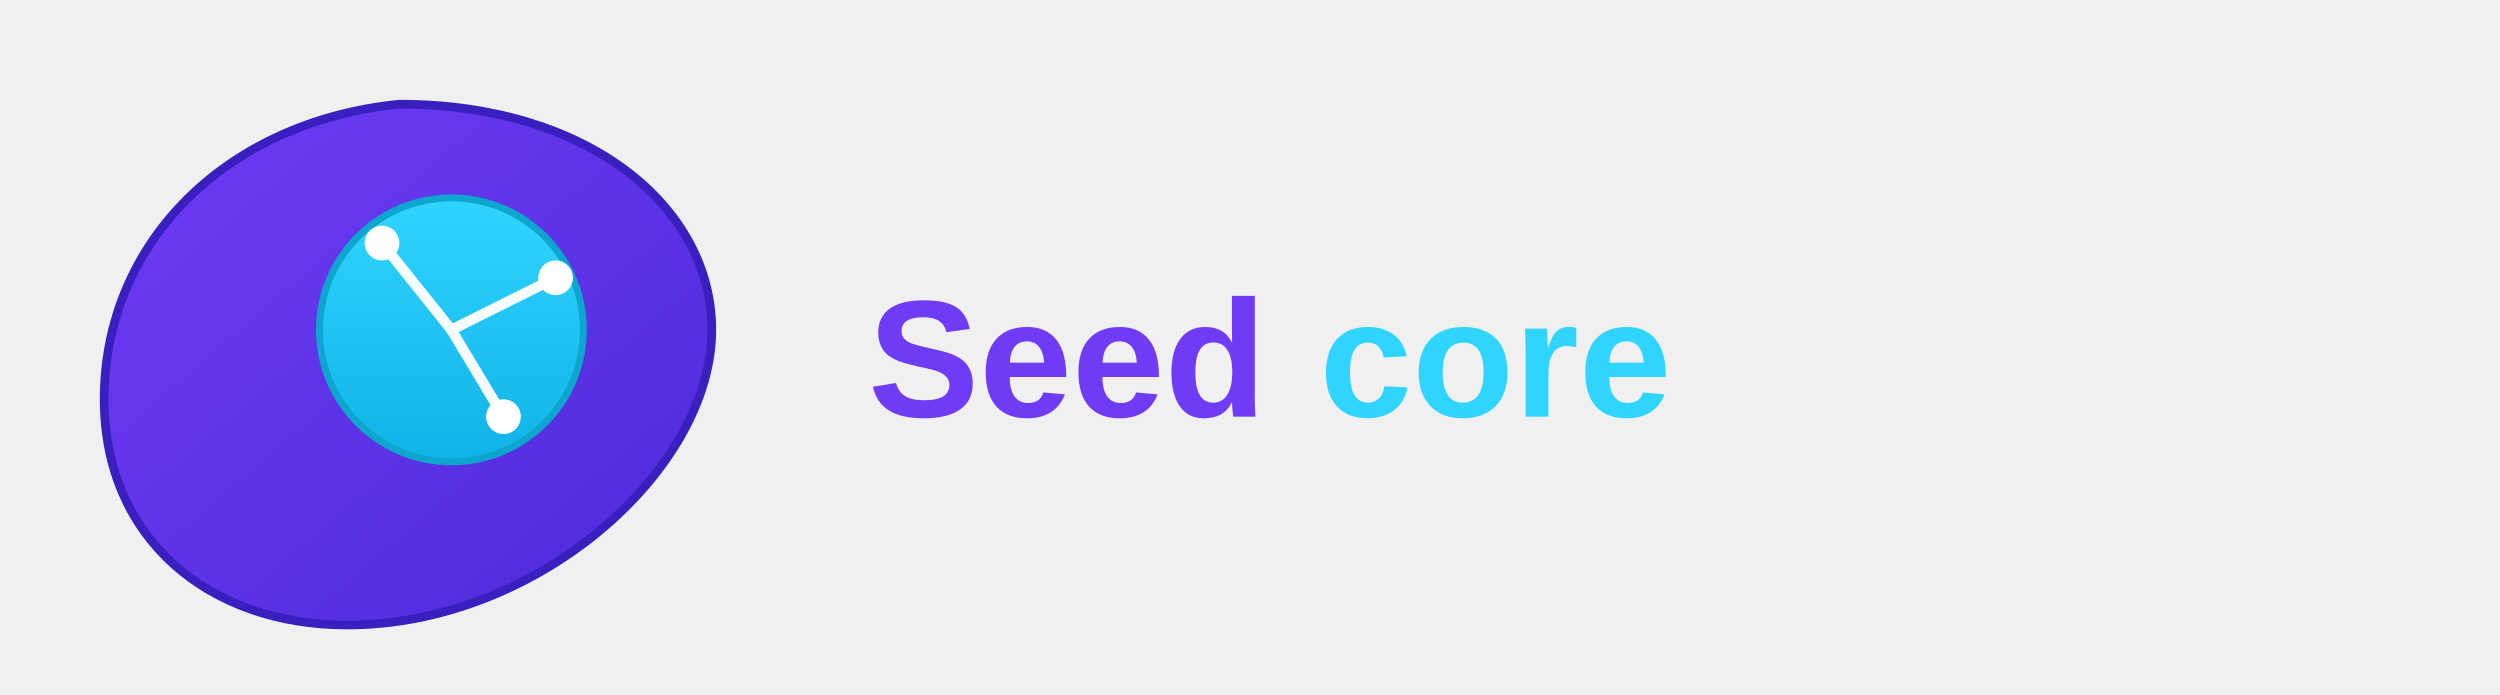
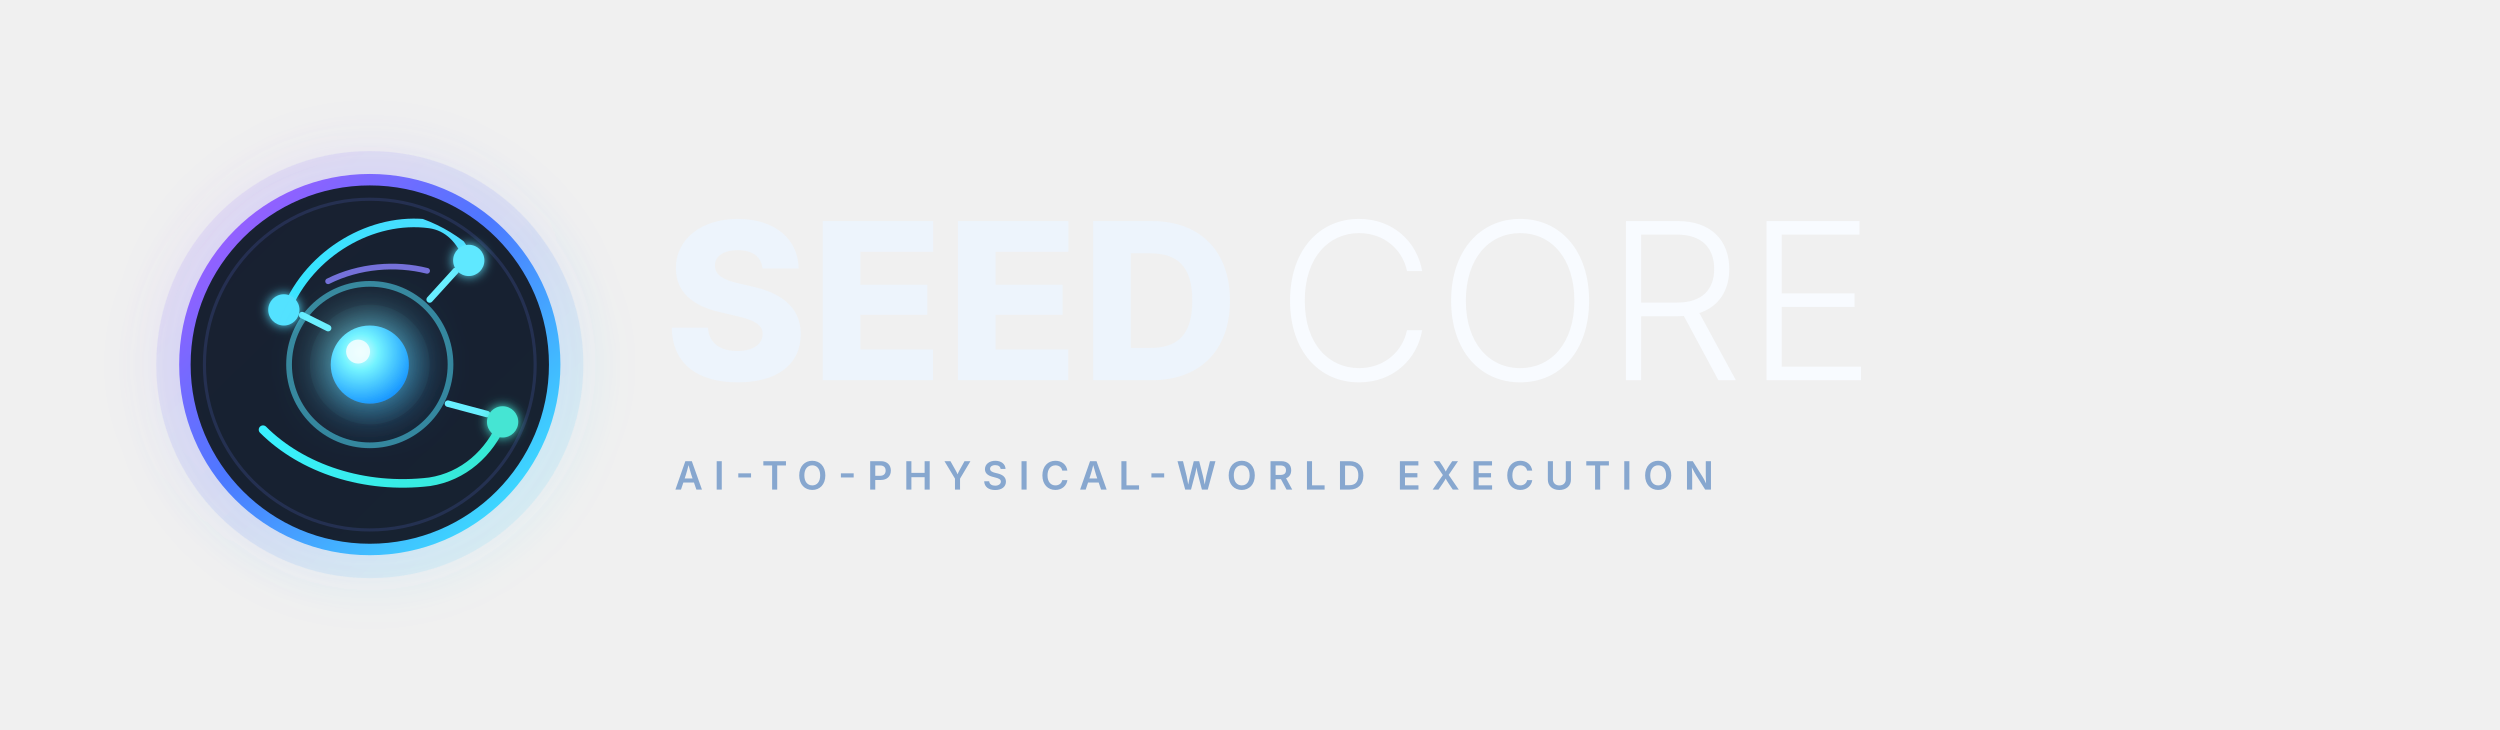
- <svg xmlns="http://www.w3.org/2000/svg" viewBox="0 0 720 200" role="img" aria-label="Seedcore">
+ <svg xmlns="http://www.w3.org/2000/svg" width="960" height="280" viewBox="0 0 960 280" fill="none" role="img" aria-labelledby="seedcoreTitle seedcoreDesc">
  <defs>
-     <linearGradient id="seedGrad" x1="0%" y1="0%" x2="100%" y2="100%">
-       <stop offset="0%" stop-color="#6F3BF5" />
-       <stop offset="100%" stop-color="#4C2BD9" />
+     <linearGradient id="haloGrad" x1="34" y1="34" x2="184" y2="188" gradientUnits="userSpaceOnUse">
+       <stop offset="0%" stop-color="#9750FF" />
+       <stop offset="55%" stop-color="#417BFF" />
+       <stop offset="100%" stop-color="#39F0FF" />
    </linearGradient>
-     <linearGradient id="coreGrad" x1="0%" y1="0%" x2="0%" y2="100%">
-       <stop offset="0%" stop-color="#30D5FF" />
-       <stop offset="100%" stop-color="#0FB3E6" />
+     <linearGradient id="outerRingGrad" x1="42" y1="44" x2="174" y2="180" gradientUnits="userSpaceOnUse">
+       <stop offset="0%" stop-color="#AA58FF" />
+       <stop offset="46%" stop-color="#4C78FF" />
+       <stop offset="100%" stop-color="#39EEFF" />
    </linearGradient>
-     <clipPath id="seedClip">
-       <path d="M115,30 C65,35 30,70 30,115 C30,155 60,180 100,180 C155,180 205,135 205,95 C205,60 170,30 115,30Z" />
+     <linearGradient id="topArcGrad" x1="60" y1="92" x2="164" y2="60" gradientUnits="userSpaceOnUse">
+       <stop offset="0%" stop-color="#31E6FF" />
+       <stop offset="100%" stop-color="#57D8FF" />
+     </linearGradient>
+     <linearGradient id="bottomArcGrad" x1="60" y1="140" x2="174" y2="160" gradientUnits="userSpaceOnUse">
+       <stop offset="0%" stop-color="#39F0FF" />
+       <stop offset="100%" stop-color="#35E6C7" />
+     </linearGradient>
+     <radialGradient id="coreGrad" cx="0.38" cy="0.34" r="0.72">
+       <stop offset="0%" stop-color="#DDFEFF" />
+       <stop offset="32%" stop-color="#73F3FF" />
+       <stop offset="100%" stop-color="#1391FF" />
+     </radialGradient>
+     <radialGradient id="coreAura" cx="50%" cy="50%" r="60%">
+       <stop offset="0%" stop-color="#69F5FF" stop-opacity="0.55" />
+       <stop offset="100%" stop-color="#69F5FF" stop-opacity="0" />
+     </radialGradient>
+     <clipPath id="orbitClip">
+       <circle cx="100" cy="120" r="59.5" />
    </clipPath>
+     <filter id="softGlow" x="-80%" y="-80%" width="260%" height="260%">
+       <feGaussianBlur stdDeviation="10" result="blur" />
+       <feMerge>
+         <feMergeNode in="blur" />
+         <feMergeNode in="SourceGraphic" />
+       </feMerge>
+     </filter>
+     <filter id="pinGlow" x="-150%" y="-150%" width="400%" height="400%">
+       <feGaussianBlur stdDeviation="2" result="blur" />
+       <feMerge>
+         <feMergeNode in="blur" />
+         <feMergeNode in="SourceGraphic" />
+       </feMerge>
+     </filter>
  </defs>
-   <path d="M115,30 C65,35 30,70 30,115 C30,155 60,180 100,180 C155,180 205,135 205,95 C205,60 170,30 115,30Z" fill="url(#seedGrad)" stroke="#3A1FBF" stroke-width="2.5" />
-   <g clip-path="url(#seedClip)">
-     <circle cx="130" cy="95" r="38" fill="url(#coreGrad)" stroke="#0EA5CF" stroke-width="2" />
-     <g stroke="#FFFFFF" stroke-width="3" stroke-linecap="round" opacity="0.95">
-       <line x1="130" y1="95" x2="160" y2="80" />
-       <line x1="130" y1="95" x2="145" y2="120" />
-       <line x1="130" y1="95" x2="110" y2="70" />
+   <rect width="960" height="280" fill="transparent" />
+   <g transform="translate(42 20)">
+     <g filter="url(#softGlow)" opacity="0.72">
+       <ellipse cx="100" cy="120" rx="82" ry="82" fill="url(#haloGrad)" opacity="0.15" />
    </g>
-     <g fill="#FFFFFF">
-       <circle cx="160" cy="80" r="5" />
-       <circle cx="145" cy="120" r="5" />
-       <circle cx="110" cy="70" r="5" />
+     <circle cx="100" cy="120" r="72" fill="#081221" fill-opacity="0.92" />
+     <circle cx="100" cy="120" r="71" stroke="url(#outerRingGrad)" stroke-width="4.4" />
+     <circle cx="100" cy="120" r="63.5" stroke="#6B7DFF" stroke-opacity="0.16" stroke-width="1.2" />
+     <circle cx="100" cy="120" r="31" stroke="#53E3FF" stroke-opacity="0.52" stroke-width="2.2" />
+     <circle cx="100" cy="120" r="23" fill="url(#coreAura)" opacity="0.42" />
+     <g clip-path="url(#orbitClip)">
+       <path d="M68 99C77 77 101 63 123 66C130 67 135 72 138 80" stroke="url(#topArcGrad)" stroke-width="3.3" stroke-linecap="round" fill="none" />
+       <path d="M59 145C74 160 98 168 123 165C136 163 146 154 151 142" stroke="url(#bottomArcGrad)" stroke-width="3.3" stroke-linecap="round" fill="none" />
+       <path d="M84 88C96 82 110 81 122 84" stroke="#8A82FF" stroke-width="2.2" stroke-linecap="round" fill="none" opacity="0.82" />
+       <path d="M74 101L84 106" stroke="#69EFFF" stroke-width="2.5" stroke-linecap="round" />
+       <path d="M133 84L123 95" stroke="#69EFFF" stroke-width="2.5" stroke-linecap="round" />
+       <path d="M145 139L130 135" stroke="#69EFFF" stroke-width="2.5" stroke-linecap="round" />
    </g>
+     <circle cx="67" cy="99" r="6" fill="#52E2FF" filter="url(#pinGlow)" />
+     <circle cx="138" cy="80" r="6" fill="#5EE8FF" filter="url(#pinGlow)" />
+     <circle cx="151" cy="142" r="6" fill="#44E5D3" filter="url(#pinGlow)" />
+     <circle cx="100" cy="120" r="15" fill="url(#coreGrad)" filter="url(#softGlow)" />
+     <circle cx="95.5" cy="115" r="4.6" fill="#F3FEFF" opacity="0.88" />
  </g>
-   <text x="250" y="120" font-family="Arial, sans-serif" font-size="48" font-weight="bold" fill="#6F3BF5">Seed</text>
-   <text x="380" y="120" font-family="Arial, sans-serif" font-size="48" font-weight="bold" fill="#30D5FF">core</text>
+   <g transform="translate(255 0)">
+     <text x="0" y="146" font-family="'Avenir Next', 'SF Pro Display', Inter, 'Segoe UI', Arial, sans-serif" font-size="84" font-weight="780" letter-spacing="0.7" fill="#EDF4FC">SEED</text>
+     <text x="235" y="146" font-family="'Avenir Next', 'SF Pro Display', Inter, 'Segoe UI', Arial, sans-serif" font-size="84" font-weight="320" letter-spacing="0.7" fill="#F8FBFF">CORE</text>
+     <text x="4" y="188" font-family="'Avenir Next', 'SF Pro Display', Inter, 'Segoe UI', Arial, sans-serif" font-size="15" font-weight="600" letter-spacing="4.2" fill="#87A7CF">AI-TO-PHYSICAL-WORLD EXECUTION</text>
+   </g>
</svg>
